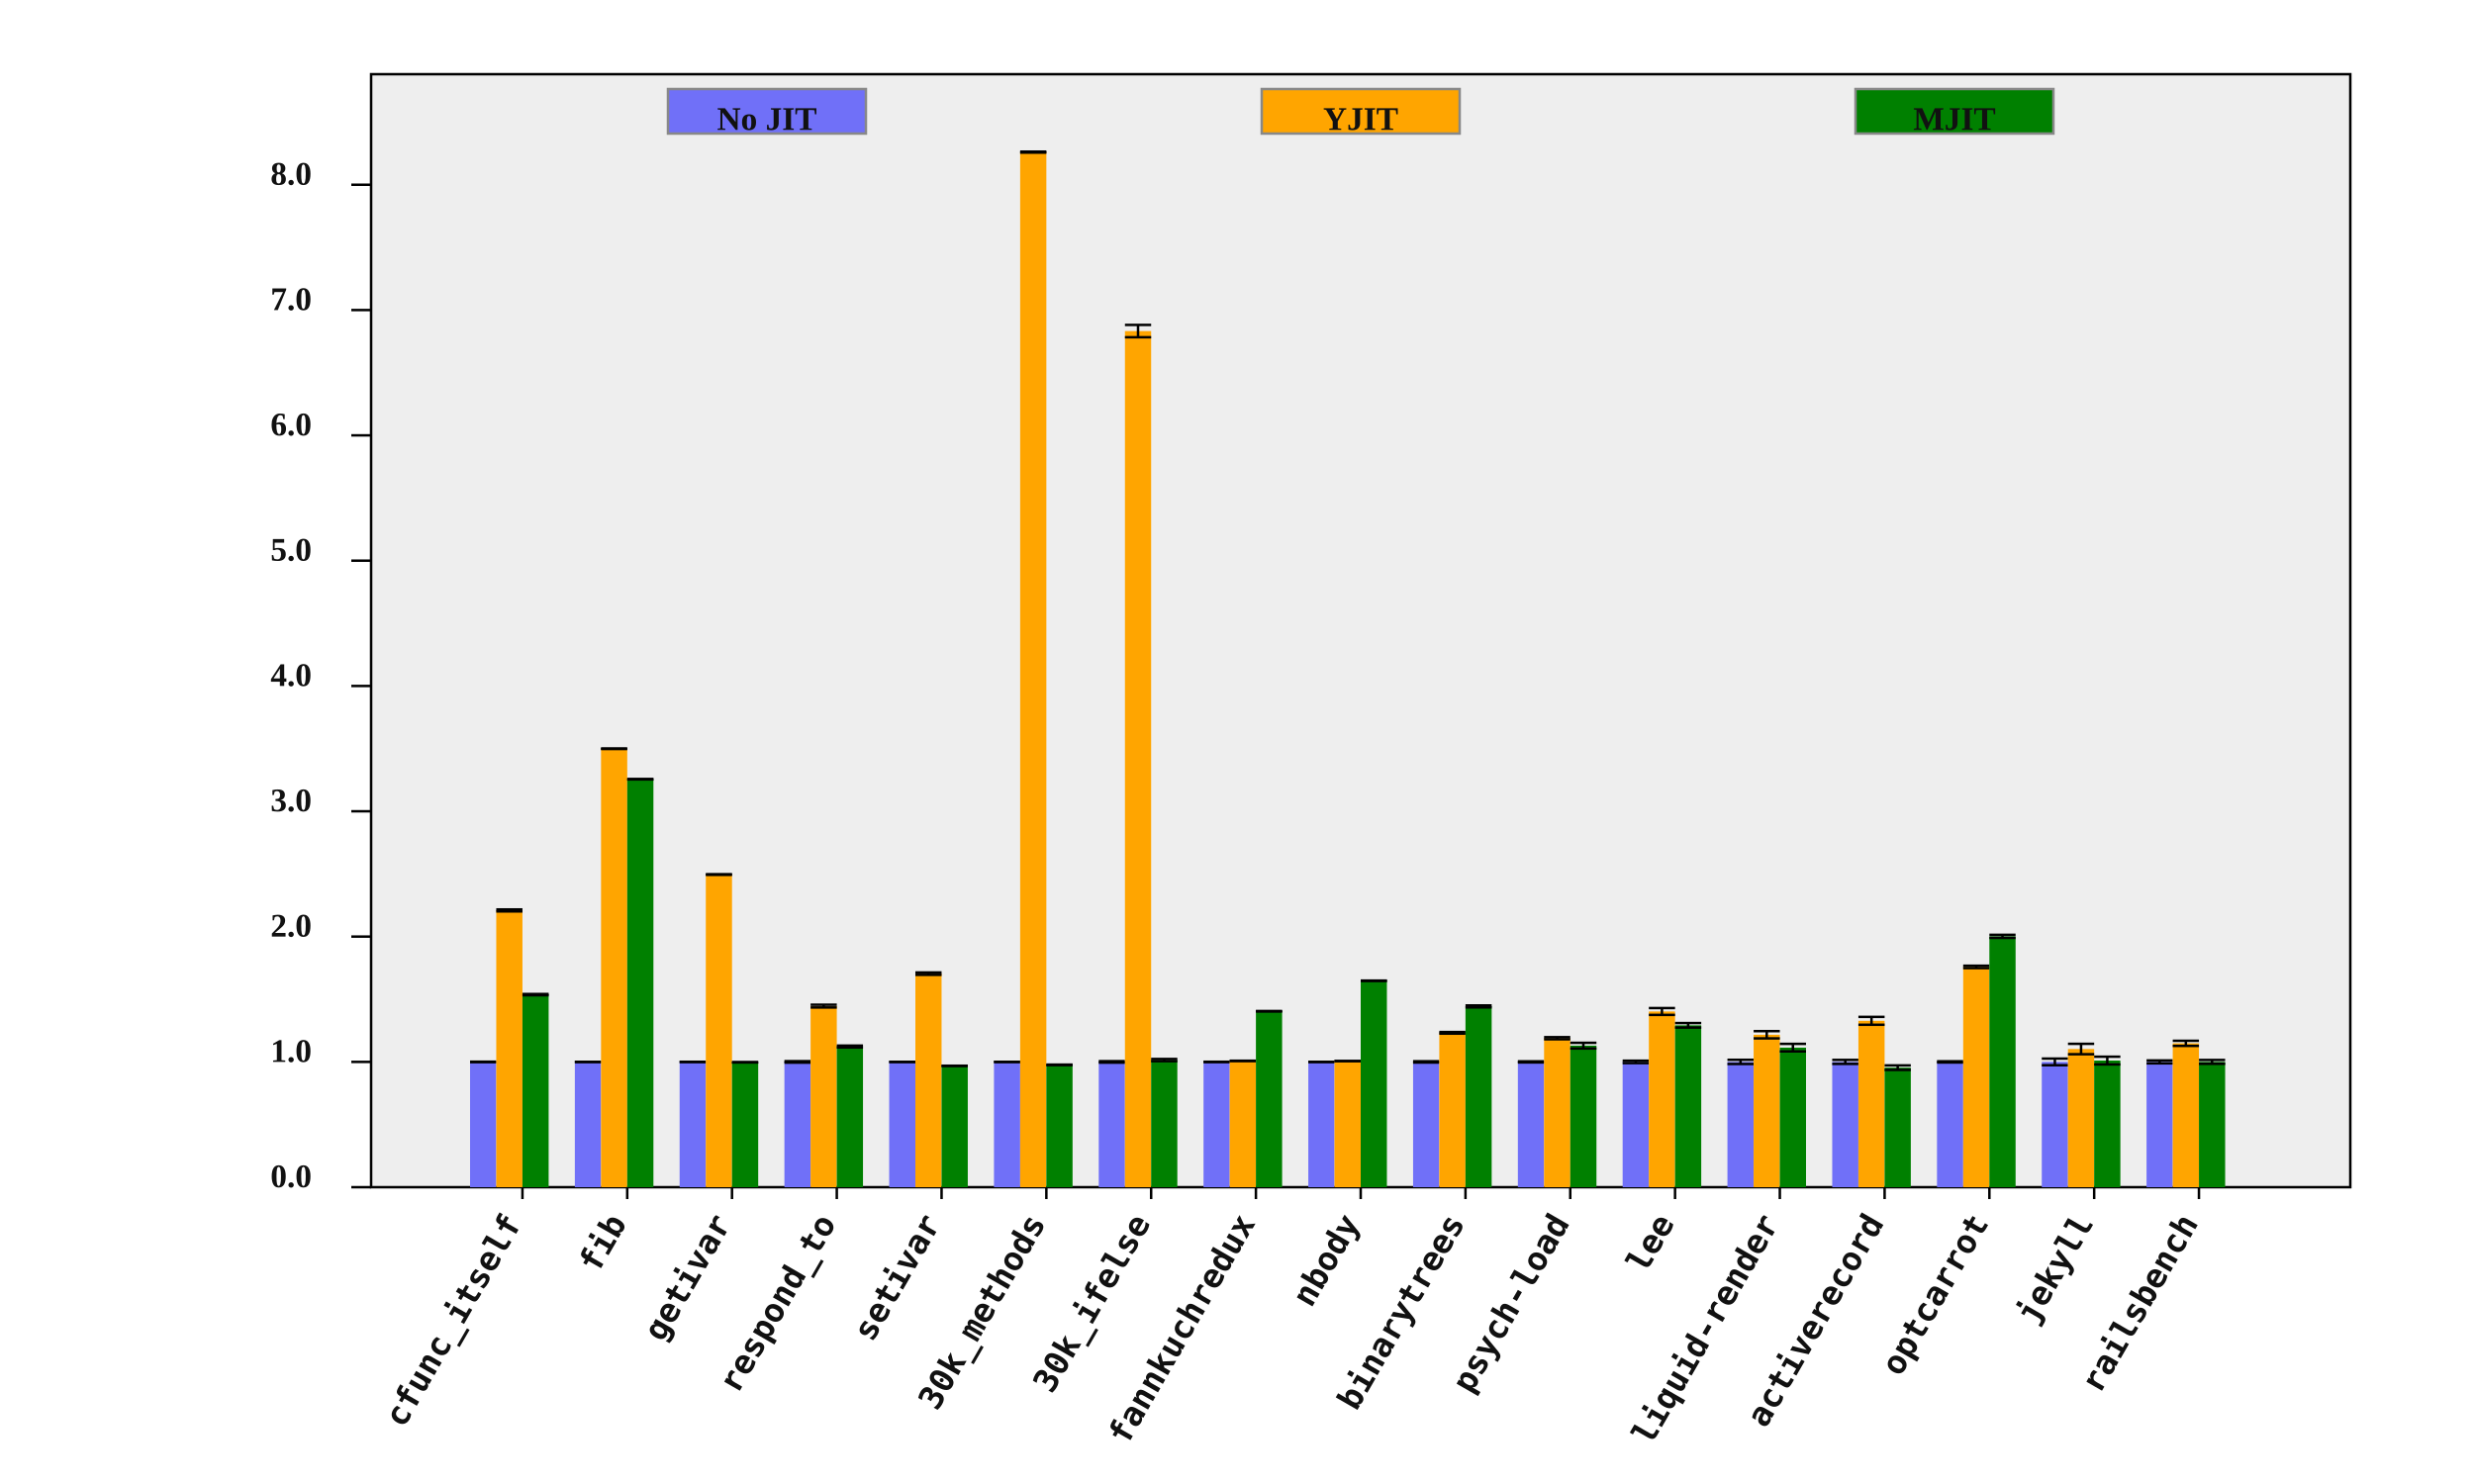
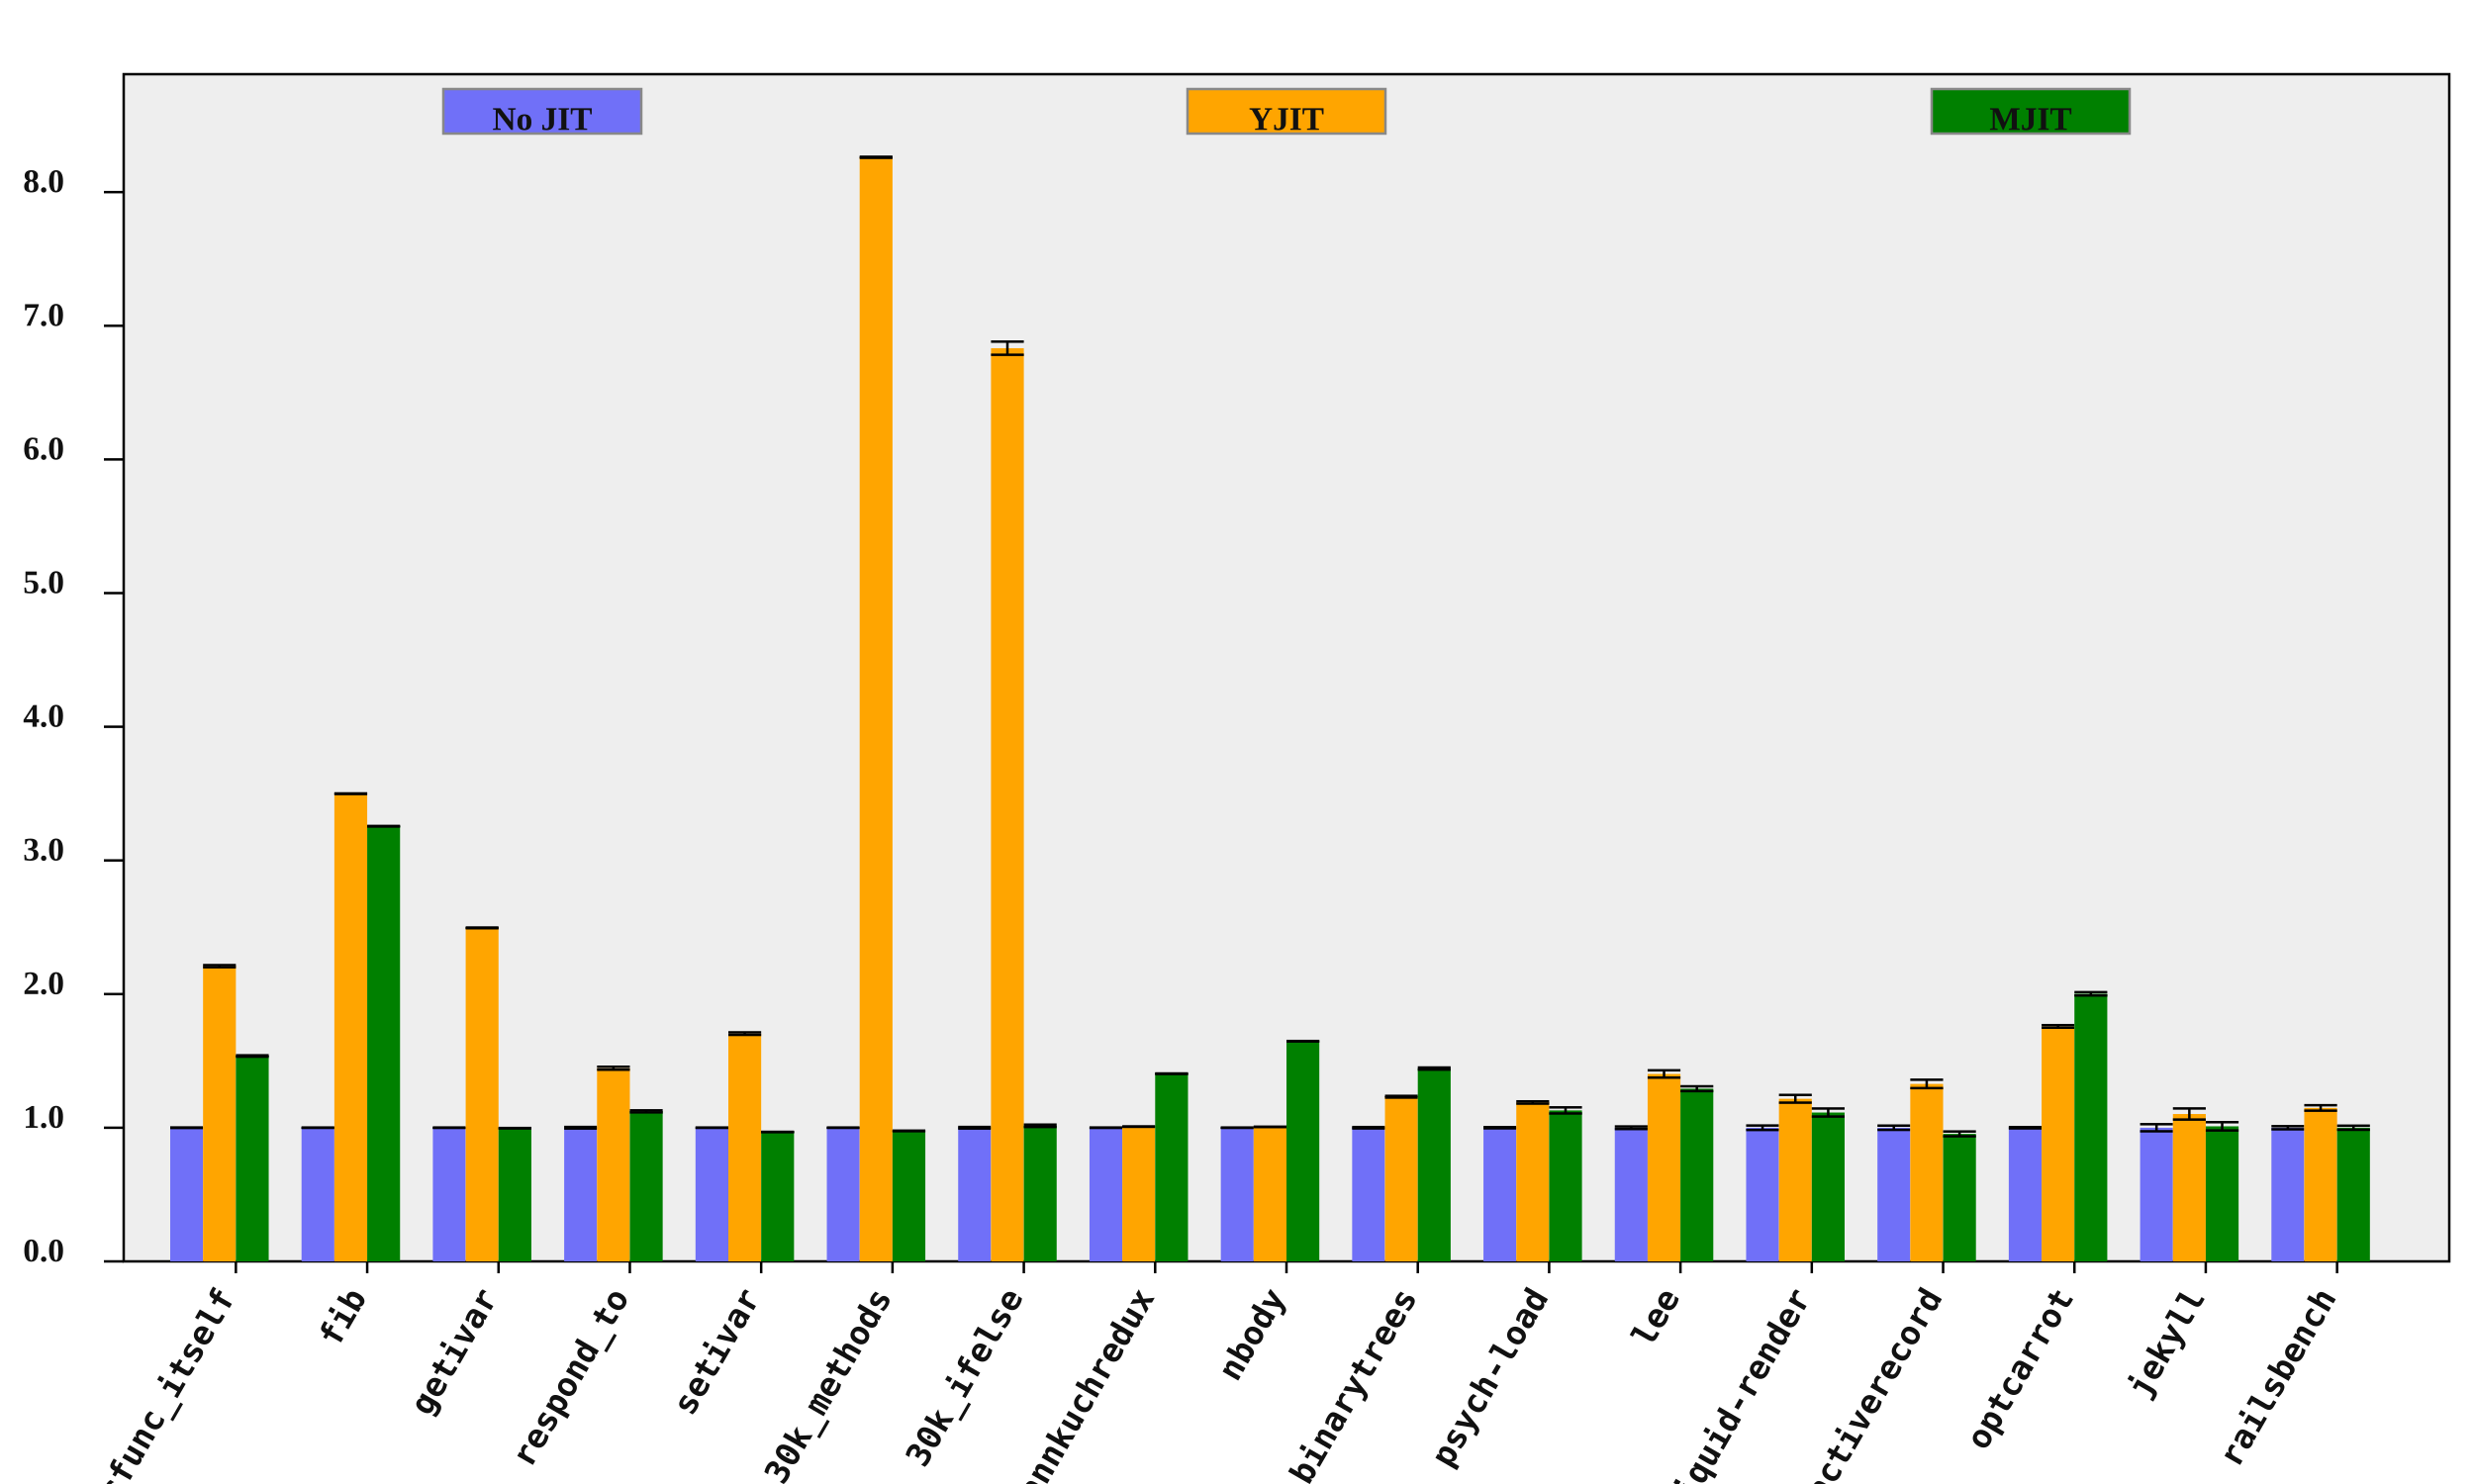
<svg xmlns="http://www.w3.org/2000/svg" viewBox="0 0 1000 600" width="100%" height="100%">
-   <rect x="150.0" y="30.0" width="800" height="450.0" stroke="#000" fill="#EEE" />
-   <line x1="142.0" y1="480.0" x2="150.0" y2="480.0" stroke="#000" />
-   <text x="126.0" y="480.0" text-anchor="end" font-weight="bold" font-size="small" fill="#111">
+   <rect x="50.0" y="30.0" width="940.0" height="480" stroke="#000" fill="#EEE" />
+   <line x1="42.0" y1="510" x2="50.0" y2="510" stroke="#000" />
+   <text x="26" y="510" text-anchor="end" font-weight="bold" font-size="small" fill="#111">
0.0
</text>
-   <line x1="142.0" y1="429.337" x2="150.0" y2="429.337" stroke="#000" />
-   <text x="126.0" y="429.337" text-anchor="end" font-weight="bold" font-size="small" fill="#111">
+   <line x1="42.0" y1="455.959" x2="50.0" y2="455.959" stroke="#000" />
+   <text x="26" y="455.959" text-anchor="end" font-weight="bold" font-size="small" fill="#111">
1.0
</text>
-   <line x1="142.0" y1="378.674" x2="150.0" y2="378.674" stroke="#000" />
-   <text x="126.0" y="378.674" text-anchor="end" font-weight="bold" font-size="small" fill="#111">
+   <line x1="42.0" y1="401.918" x2="50.0" y2="401.918" stroke="#000" />
+   <text x="26" y="401.918" text-anchor="end" font-weight="bold" font-size="small" fill="#111">
2.0
</text>
-   <line x1="142.0" y1="328.01" x2="150.0" y2="328.01" stroke="#000" />
-   <text x="126.0" y="328.01" text-anchor="end" font-weight="bold" font-size="small" fill="#111">
+   <line x1="42.0" y1="347.878" x2="50.0" y2="347.878" stroke="#000" />
+   <text x="26" y="347.878" text-anchor="end" font-weight="bold" font-size="small" fill="#111">
3.0
</text>
-   <line x1="142.0" y1="277.347" x2="150.0" y2="277.347" stroke="#000" />
-   <text x="126.0" y="277.347" text-anchor="end" font-weight="bold" font-size="small" fill="#111">
+   <line x1="42.0" y1="293.837" x2="50.0" y2="293.837" stroke="#000" />
+   <text x="26" y="293.837" text-anchor="end" font-weight="bold" font-size="small" fill="#111">
4.0
</text>
-   <line x1="142.0" y1="226.684" x2="150.0" y2="226.684" stroke="#000" />
-   <text x="126.0" y="226.684" text-anchor="end" font-weight="bold" font-size="small" fill="#111">
+   <line x1="42.0" y1="239.796" x2="50.0" y2="239.796" stroke="#000" />
+   <text x="26" y="239.796" text-anchor="end" font-weight="bold" font-size="small" fill="#111">
5.0
</text>
-   <line x1="142.0" y1="176.021" x2="150.0" y2="176.021" stroke="#000" />
-   <text x="126.0" y="176.021" text-anchor="end" font-weight="bold" font-size="small" fill="#111">
+   <line x1="42.0" y1="185.755" x2="50.0" y2="185.755" stroke="#000" />
+   <text x="26" y="185.755" text-anchor="end" font-weight="bold" font-size="small" fill="#111">
6.0
</text>
-   <line x1="142.0" y1="125.357" x2="150.0" y2="125.357" stroke="#000" />
-   <text x="126.0" y="125.357" text-anchor="end" font-weight="bold" font-size="small" fill="#111">
+   <line x1="42.0" y1="131.715" x2="50.0" y2="131.715" stroke="#000" />
+   <text x="26" y="131.715" text-anchor="end" font-weight="bold" font-size="small" fill="#111">
7.0
</text>
-   <line x1="142.0" y1="74.694" x2="150.0" y2="74.694" stroke="#000" />
-   <text x="126.0" y="74.694" text-anchor="end" font-weight="bold" font-size="small" fill="#111">
+   <line x1="42.0" y1="77.674" x2="50.0" y2="77.674" stroke="#000" />
+   <text x="26" y="77.674" text-anchor="end" font-weight="bold" font-size="small" fill="#111">
8.0
</text>
-   <rect x="270.0" y="36" width="80.0" height="18.0" fill="#7070f8" stroke="#888" />
-   <text x="310.0" y="52.5" font-size="small" text-anchor="middle" font-weight="bold" fill="#111">
+   <rect x="179.2" y="36" width="80.0" height="18.0" fill="#7070f8" stroke="#888" />
+   <text x="219.2" y="52.5" font-size="small" text-anchor="middle" font-weight="bold" fill="#111">
No JIT
</text>
-   <rect x="510.0" y="36" width="80.0" height="18.0" fill="orange" stroke="#888" />
-   <text x="550.0" y="52.5" font-size="small" text-anchor="middle" font-weight="bold" fill="#111">
+   <rect x="480" y="36" width="80.0" height="18.0" fill="orange" stroke="#888" />
+   <text x="520" y="52.5" font-size="small" text-anchor="middle" font-weight="bold" fill="#111">
YJIT
</text>
-   <rect x="750.0" y="36" width="80.0" height="18.0" fill="green" stroke="#888" />
-   <text x="790.0" y="52.5" font-size="small" text-anchor="middle" font-weight="bold" fill="#111">
+   <rect x="780.8" y="36" width="80.0" height="18.0" fill="green" stroke="#888" />
+   <text x="820.8" y="52.5" font-size="small" text-anchor="middle" font-weight="bold" fill="#111">
MJIT
</text>
-   <rect x="190.0" y="429.337" width="10.588" height="50.663" fill="#7070f8" />
-   <line x1="190.0" y1="429.252" x2="200.588" y2="429.252" stroke="#000" />
-   <line x1="190.0" y1="429.421" x2="200.588" y2="429.421" stroke="#000" />
-   <line x1="195.294" y1="429.252" x2="195.294" y2="429.421" stroke="#000" />
-   <rect x="200.588" y="368.097" width="10.588" height="111.903" fill="orange" />
-   <line x1="200.588" y1="367.692" x2="211.176" y2="367.692" stroke="#000" />
-   <line x1="200.588" y1="368.502" x2="211.176" y2="368.502" stroke="#000" />
-   <line x1="205.882" y1="367.692" x2="205.882" y2="368.502" stroke="#000" />
-   <rect x="211.176" y="402.142" width="10.588" height="77.858" fill="green" />
-   <line x1="211.176" y1="401.884" x2="221.765" y2="401.884" stroke="#000" />
-   <line x1="211.176" y1="402.4" x2="221.765" y2="402.4" stroke="#000" />
-   <line x1="216.471" y1="401.884" x2="216.471" y2="402.4" stroke="#000" />
-   <line x1="211.176" y1="480.0" x2="211.176" y2="484.8" stroke="#000" />
-   <text x="211.176" y="494.4" fill="#111" font-size="small" font-family="monospace" font-weight="bold" text-anchor="end" transform="rotate(-60, 211.1765, 494.4)">
+   <rect x="68.8" y="455.959" width="13.271" height="54.041" fill="#7070f8" />
+   <line x1="68.8" y1="455.869" x2="82.071" y2="455.869" stroke="#000" />
+   <line x1="68.8" y1="456.049" x2="82.071" y2="456.049" stroke="#000" />
+   <line x1="75.435" y1="455.869" x2="75.435" y2="456.049" stroke="#000" />
+   <rect x="82.071" y="390.637" width="13.271" height="119.363" fill="orange" />
+   <line x1="82.071" y1="390.204" x2="95.341" y2="390.204" stroke="#000" />
+   <line x1="82.071" y1="391.069" x2="95.341" y2="391.069" stroke="#000" />
+   <line x1="88.706" y1="390.204" x2="88.706" y2="391.069" stroke="#000" />
+   <rect x="95.341" y="426.951" width="13.271" height="83.049" fill="green" />
+   <line x1="95.341" y1="426.676" x2="108.612" y2="426.676" stroke="#000" />
+   <line x1="95.341" y1="427.226" x2="108.612" y2="427.226" stroke="#000" />
+   <line x1="101.976" y1="426.676" x2="101.976" y2="427.226" stroke="#000" />
+   <line x1="95.341" y1="510.0" x2="95.341" y2="514.8" stroke="#000" />
+   <text x="95.341" y="524.4" fill="#111" font-size="small" font-family="monospace" font-weight="bold" text-anchor="end" transform="rotate(-60, 95.34118, 524.4)">
cfunc_itself
</text>
-   <rect x="232.353" y="429.337" width="10.588" height="50.663" fill="#7070f8" />
-   <line x1="232.353" y1="429.311" x2="242.941" y2="429.311" stroke="#000" />
-   <line x1="232.353" y1="429.363" x2="242.941" y2="429.363" stroke="#000" />
-   <line x1="237.647" y1="429.311" x2="237.647" y2="429.363" stroke="#000" />
-   <rect x="242.941" y="302.723" width="10.588" height="177.277" fill="orange" />
-   <line x1="242.941" y1="302.617" x2="253.529" y2="302.617" stroke="#000" />
-   <line x1="242.941" y1="302.829" x2="253.529" y2="302.829" stroke="#000" />
-   <line x1="248.235" y1="302.617" x2="248.235" y2="302.829" stroke="#000" />
-   <rect x="253.529" y="315.045" width="10.588" height="164.955" fill="green" />
-   <line x1="253.529" y1="314.952" x2="264.118" y2="314.952" stroke="#000" />
-   <line x1="253.529" y1="315.138" x2="264.118" y2="315.138" stroke="#000" />
-   <line x1="258.824" y1="314.952" x2="258.824" y2="315.138" stroke="#000" />
-   <line x1="253.529" y1="480.0" x2="253.529" y2="484.8" stroke="#000" />
-   <text x="253.529" y="494.4" fill="#111" font-size="small" font-family="monospace" font-weight="bold" text-anchor="end" transform="rotate(-60, 253.5294, 494.4)">
+   <rect x="121.882" y="455.959" width="13.271" height="54.041" fill="#7070f8" />
+   <line x1="121.882" y1="455.931" x2="135.153" y2="455.931" stroke="#000" />
+   <line x1="121.882" y1="455.987" x2="135.153" y2="455.987" stroke="#000" />
+   <line x1="128.518" y1="455.931" x2="128.518" y2="455.987" stroke="#000" />
+   <rect x="135.153" y="320.904" width="13.271" height="189.096" fill="orange" />
+   <line x1="135.153" y1="320.791" x2="148.424" y2="320.791" stroke="#000" />
+   <line x1="135.153" y1="321.017" x2="148.424" y2="321.017" stroke="#000" />
+   <line x1="141.788" y1="320.791" x2="141.788" y2="321.017" stroke="#000" />
+   <rect x="148.424" y="334.048" width="13.271" height="175.952" fill="green" />
+   <line x1="148.424" y1="333.949" x2="161.694" y2="333.949" stroke="#000" />
+   <line x1="148.424" y1="334.148" x2="161.694" y2="334.148" stroke="#000" />
+   <line x1="155.059" y1="333.949" x2="155.059" y2="334.148" stroke="#000" />
+   <line x1="148.424" y1="510.0" x2="148.424" y2="514.8" stroke="#000" />
+   <text x="148.424" y="524.4" fill="#111" font-size="small" font-family="monospace" font-weight="bold" text-anchor="end" transform="rotate(-60, 148.4235, 524.4)">
fib
</text>
-   <rect x="274.706" y="429.337" width="10.588" height="50.663" fill="#7070f8" />
-   <line x1="274.706" y1="429.293" x2="285.294" y2="429.293" stroke="#000" />
-   <line x1="274.706" y1="429.38" x2="285.294" y2="429.38" stroke="#000" />
-   <line x1="280.0" y1="429.293" x2="280.0" y2="429.38" stroke="#000" />
-   <rect x="285.294" y="353.582" width="10.588" height="126.418" fill="orange" />
-   <line x1="285.294" y1="353.449" x2="295.882" y2="353.449" stroke="#000" />
-   <line x1="285.294" y1="353.716" x2="295.882" y2="353.716" stroke="#000" />
-   <line x1="290.588" y1="353.449" x2="290.588" y2="353.716" stroke="#000" />
-   <rect x="295.882" y="429.502" width="10.588" height="50.498" fill="green" />
-   <line x1="295.882" y1="429.434" x2="306.471" y2="429.434" stroke="#000" />
-   <line x1="295.882" y1="429.571" x2="306.471" y2="429.571" stroke="#000" />
-   <line x1="301.176" y1="429.434" x2="301.176" y2="429.571" stroke="#000" />
-   <line x1="295.882" y1="480.0" x2="295.882" y2="484.8" stroke="#000" />
-   <text x="295.882" y="494.4" fill="#111" font-size="small" font-family="monospace" font-weight="bold" text-anchor="end" transform="rotate(-60, 295.8824, 494.4)">
+   <rect x="174.965" y="455.959" width="13.271" height="54.041" fill="#7070f8" />
+   <line x1="174.965" y1="455.913" x2="188.235" y2="455.913" stroke="#000" />
+   <line x1="174.965" y1="456.006" x2="188.235" y2="456.006" stroke="#000" />
+   <line x1="181.6" y1="455.913" x2="181.6" y2="456.006" stroke="#000" />
+   <rect x="188.235" y="375.155" width="13.271" height="134.845" fill="orange" />
+   <line x1="188.235" y1="375.012" x2="201.506" y2="375.012" stroke="#000" />
+   <line x1="188.235" y1="375.297" x2="201.506" y2="375.297" stroke="#000" />
+   <line x1="194.871" y1="375.012" x2="194.871" y2="375.297" stroke="#000" />
+   <rect x="201.506" y="456.136" width="13.271" height="53.864" fill="green" />
+   <line x1="201.506" y1="456.062" x2="214.776" y2="456.062" stroke="#000" />
+   <line x1="201.506" y1="456.209" x2="214.776" y2="456.209" stroke="#000" />
+   <line x1="208.141" y1="456.062" x2="208.141" y2="456.209" stroke="#000" />
+   <line x1="201.506" y1="510.0" x2="201.506" y2="514.8" stroke="#000" />
+   <text x="201.506" y="524.4" fill="#111" font-size="small" font-family="monospace" font-weight="bold" text-anchor="end" transform="rotate(-60, 201.5059, 524.4)">
getivar
</text>
-   <rect x="317.059" y="429.337" width="10.588" height="50.663" fill="#7070f8" />
-   <line x1="317.059" y1="429.038" x2="327.647" y2="429.038" stroke="#000" />
-   <line x1="317.059" y1="429.635" x2="327.647" y2="429.635" stroke="#000" />
-   <line x1="322.353" y1="429.038" x2="322.353" y2="429.635" stroke="#000" />
-   <rect x="327.647" y="406.781" width="10.588" height="73.219" fill="orange" />
-   <line x1="327.647" y1="406.22" x2="338.235" y2="406.22" stroke="#000" />
-   <line x1="327.647" y1="407.341" x2="338.235" y2="407.341" stroke="#000" />
-   <line x1="332.941" y1="406.22" x2="332.941" y2="407.341" stroke="#000" />
-   <rect x="338.235" y="423.127" width="10.588" height="56.873" fill="green" />
-   <line x1="338.235" y1="422.743" x2="348.824" y2="422.743" stroke="#000" />
-   <line x1="338.235" y1="423.511" x2="348.824" y2="423.511" stroke="#000" />
-   <line x1="343.529" y1="422.743" x2="343.529" y2="423.511" stroke="#000" />
-   <line x1="338.235" y1="480.0" x2="338.235" y2="484.8" stroke="#000" />
-   <text x="338.235" y="494.4" fill="#111" font-size="small" font-family="monospace" font-weight="bold" text-anchor="end" transform="rotate(-60, 338.2353, 494.4)">
+   <rect x="228.047" y="455.959" width="13.271" height="54.041" fill="#7070f8" />
+   <line x1="228.047" y1="455.641" x2="241.318" y2="455.641" stroke="#000" />
+   <line x1="228.047" y1="456.277" x2="241.318" y2="456.277" stroke="#000" />
+   <line x1="234.682" y1="455.641" x2="234.682" y2="456.277" stroke="#000" />
+   <rect x="241.318" y="431.899" width="13.271" height="78.101" fill="orange" />
+   <line x1="241.318" y1="431.302" x2="254.588" y2="431.302" stroke="#000" />
+   <line x1="241.318" y1="432.497" x2="254.588" y2="432.497" stroke="#000" />
+   <line x1="247.953" y1="431.302" x2="247.953" y2="432.497" stroke="#000" />
+   <rect x="254.588" y="449.335" width="13.271" height="60.665" fill="green" />
+   <line x1="254.588" y1="448.926" x2="267.859" y2="448.926" stroke="#000" />
+   <line x1="254.588" y1="449.745" x2="267.859" y2="449.745" stroke="#000" />
+   <line x1="261.224" y1="448.926" x2="261.224" y2="449.745" stroke="#000" />
+   <line x1="254.588" y1="510.0" x2="254.588" y2="514.8" stroke="#000" />
+   <text x="254.588" y="524.4" fill="#111" font-size="small" font-family="monospace" font-weight="bold" text-anchor="end" transform="rotate(-60, 254.5882, 524.4)">
respond_to
</text>
-   <rect x="359.412" y="429.337" width="10.588" height="50.663" fill="#7070f8" />
-   <line x1="359.412" y1="429.316" x2="370" y2="429.316" stroke="#000" />
-   <line x1="359.412" y1="429.358" x2="370" y2="429.358" stroke="#000" />
-   <line x1="364.706" y1="429.316" x2="364.706" y2="429.358" stroke="#000" />
-   <rect x="370" y="393.661" width="10.588" height="86.339" fill="orange" />
-   <line x1="370" y1="393.185" x2="380.588" y2="393.185" stroke="#000" />
-   <line x1="370" y1="394.138" x2="380.588" y2="394.138" stroke="#000" />
-   <line x1="375.294" y1="393.185" x2="375.294" y2="394.138" stroke="#000" />
-   <rect x="380.588" y="430.926" width="10.588" height="49.074" fill="green" />
-   <line x1="380.588" y1="430.884" x2="391.176" y2="430.884" stroke="#000" />
-   <line x1="380.588" y1="430.969" x2="391.176" y2="430.969" stroke="#000" />
-   <line x1="385.882" y1="430.884" x2="385.882" y2="430.969" stroke="#000" />
-   <line x1="380.588" y1="480.0" x2="380.588" y2="484.8" stroke="#000" />
-   <text x="380.588" y="494.4" fill="#111" font-size="small" font-family="monospace" font-weight="bold" text-anchor="end" transform="rotate(-60, 380.5882, 494.4)">
+   <rect x="281.129" y="455.959" width="13.271" height="54.041" fill="#7070f8" />
+   <line x1="281.129" y1="455.937" x2="294.4" y2="455.937" stroke="#000" />
+   <line x1="281.129" y1="455.982" x2="294.4" y2="455.982" stroke="#000" />
+   <line x1="287.765" y1="455.937" x2="287.765" y2="455.982" stroke="#000" />
+   <rect x="294.4" y="417.905" width="13.271" height="92.095" fill="orange" />
+   <line x1="294.4" y1="417.397" x2="307.671" y2="417.397" stroke="#000" />
+   <line x1="294.4" y1="418.414" x2="307.671" y2="418.414" stroke="#000" />
+   <line x1="301.035" y1="417.397" x2="301.035" y2="418.414" stroke="#000" />
+   <rect x="307.671" y="457.655" width="13.271" height="52.345" fill="green" />
+   <line x1="307.671" y1="457.609" x2="320.941" y2="457.609" stroke="#000" />
+   <line x1="307.671" y1="457.7" x2="320.941" y2="457.7" stroke="#000" />
+   <line x1="314.306" y1="457.609" x2="314.306" y2="457.7" stroke="#000" />
+   <line x1="307.671" y1="510.0" x2="307.671" y2="514.8" stroke="#000" />
+   <text x="307.671" y="524.4" fill="#111" font-size="small" font-family="monospace" font-weight="bold" text-anchor="end" transform="rotate(-60, 307.6706, 524.4)">
setivar
</text>
-   <rect x="401.765" y="429.337" width="10.588" height="50.663" fill="#7070f8" />
-   <line x1="401.765" y1="429.315" x2="412.353" y2="429.315" stroke="#000" />
-   <line x1="401.765" y1="429.359" x2="412.353" y2="429.359" stroke="#000" />
-   <line x1="407.059" y1="429.315" x2="407.059" y2="429.359" stroke="#000" />
-   <rect x="412.353" y="61.5" width="10.588" height="418.5" fill="orange" />
-   <line x1="412.353" y1="61.298" x2="422.941" y2="61.298" stroke="#000" />
-   <line x1="412.353" y1="61.702" x2="422.941" y2="61.702" stroke="#000" />
-   <line x1="417.647" y1="61.298" x2="417.647" y2="61.702" stroke="#000" />
-   <rect x="422.941" y="430.534" width="10.588" height="49.466" fill="green" />
-   <line x1="422.941" y1="430.432" x2="433.529" y2="430.432" stroke="#000" />
-   <line x1="422.941" y1="430.636" x2="433.529" y2="430.636" stroke="#000" />
-   <line x1="428.235" y1="430.432" x2="428.235" y2="430.636" stroke="#000" />
-   <line x1="422.941" y1="480.0" x2="422.941" y2="484.8" stroke="#000" />
-   <text x="422.941" y="494.4" fill="#111" font-size="small" font-family="monospace" font-weight="bold" text-anchor="end" transform="rotate(-60, 422.9412, 494.4)">
+   <rect x="334.212" y="455.959" width="13.271" height="54.041" fill="#7070f8" />
+   <line x1="334.212" y1="455.936" x2="347.482" y2="455.936" stroke="#000" />
+   <line x1="334.212" y1="455.982" x2="347.482" y2="455.982" stroke="#000" />
+   <line x1="340.847" y1="455.936" x2="340.847" y2="455.982" stroke="#000" />
+   <rect x="347.482" y="63.6" width="13.271" height="446.4" fill="orange" />
+   <line x1="347.482" y1="63.384" x2="360.753" y2="63.384" stroke="#000" />
+   <line x1="347.482" y1="63.816" x2="360.753" y2="63.816" stroke="#000" />
+   <line x1="354.118" y1="63.384" x2="354.118" y2="63.816" stroke="#000" />
+   <rect x="360.753" y="457.236" width="13.271" height="52.764" fill="green" />
+   <line x1="360.753" y1="457.127" x2="374.024" y2="457.127" stroke="#000" />
+   <line x1="360.753" y1="457.345" x2="374.024" y2="457.345" stroke="#000" />
+   <line x1="367.388" y1="457.127" x2="367.388" y2="457.345" stroke="#000" />
+   <line x1="360.753" y1="510.0" x2="360.753" y2="514.8" stroke="#000" />
+   <text x="360.753" y="524.4" fill="#111" font-size="small" font-family="monospace" font-weight="bold" text-anchor="end" transform="rotate(-60, 360.7529, 524.4)">
30k_methods
</text>
-   <rect x="444.118" y="429.337" width="10.588" height="50.663" fill="#7070f8" />
-   <line x1="444.118" y1="429.039" x2="454.706" y2="429.039" stroke="#000" />
-   <line x1="444.118" y1="429.635" x2="454.706" y2="429.635" stroke="#000" />
-   <line x1="449.412" y1="429.039" x2="449.412" y2="429.635" stroke="#000" />
-   <rect x="454.706" y="133.862" width="10.588" height="346.138" fill="orange" />
-   <line x1="454.706" y1="131.367" x2="465.294" y2="131.367" stroke="#000" />
-   <line x1="454.706" y1="136.357" x2="465.294" y2="136.357" stroke="#000" />
-   <line x1="460" y1="131.367" x2="460" y2="136.357" stroke="#000" />
-   <rect x="465.294" y="428.599" width="10.588" height="51.401" fill="green" />
-   <line x1="465.294" y1="428.152" x2="475.882" y2="428.152" stroke="#000" />
-   <line x1="465.294" y1="429.046" x2="475.882" y2="429.046" stroke="#000" />
-   <line x1="470.588" y1="428.152" x2="470.588" y2="429.046" stroke="#000" />
-   <line x1="465.294" y1="480.0" x2="465.294" y2="484.8" stroke="#000" />
-   <text x="465.294" y="494.4" fill="#111" font-size="small" font-family="monospace" font-weight="bold" text-anchor="end" transform="rotate(-60, 465.2941, 494.4)">
+   <rect x="387.294" y="455.959" width="13.271" height="54.041" fill="#7070f8" />
+   <line x1="387.294" y1="455.641" x2="400.565" y2="455.641" stroke="#000" />
+   <line x1="387.294" y1="456.277" x2="400.565" y2="456.277" stroke="#000" />
+   <line x1="393.929" y1="455.641" x2="393.929" y2="456.277" stroke="#000" />
+   <rect x="400.565" y="140.786" width="13.271" height="369.214" fill="orange" />
+   <line x1="400.565" y1="138.124" x2="413.835" y2="138.124" stroke="#000" />
+   <line x1="400.565" y1="143.447" x2="413.835" y2="143.447" stroke="#000" />
+   <line x1="407.2" y1="138.124" x2="407.2" y2="143.447" stroke="#000" />
+   <rect x="413.835" y="455.172" width="13.271" height="54.828" fill="green" />
+   <line x1="413.835" y1="454.695" x2="427.106" y2="454.695" stroke="#000" />
+   <line x1="413.835" y1="455.649" x2="427.106" y2="455.649" stroke="#000" />
+   <line x1="420.471" y1="454.695" x2="420.471" y2="455.649" stroke="#000" />
+   <line x1="413.835" y1="510.0" x2="413.835" y2="514.8" stroke="#000" />
+   <text x="413.835" y="524.4" fill="#111" font-size="small" font-family="monospace" font-weight="bold" text-anchor="end" transform="rotate(-60, 413.8353, 524.4)">
30k_ifelse
</text>
-   <rect x="486.471" y="429.337" width="10.588" height="50.663" fill="#7070f8" />
-   <line x1="486.471" y1="429.28" x2="497.059" y2="429.28" stroke="#000" />
-   <line x1="486.471" y1="429.394" x2="497.059" y2="429.394" stroke="#000" />
-   <line x1="491.765" y1="429.28" x2="491.765" y2="429.394" stroke="#000" />
-   <rect x="497.059" y="428.924" width="10.588" height="51.076" fill="orange" />
-   <line x1="497.059" y1="428.861" x2="507.647" y2="428.861" stroke="#000" />
-   <line x1="497.059" y1="428.986" x2="507.647" y2="428.986" stroke="#000" />
-   <line x1="502.353" y1="428.861" x2="502.353" y2="428.986" stroke="#000" />
-   <rect x="507.647" y="408.852" width="10.588" height="71.148" fill="green" />
-   <line x1="507.647" y1="408.762" x2="518.235" y2="408.762" stroke="#000" />
-   <line x1="507.647" y1="408.942" x2="518.235" y2="408.942" stroke="#000" />
-   <line x1="512.941" y1="408.762" x2="512.941" y2="408.942" stroke="#000" />
-   <line x1="507.647" y1="480.0" x2="507.647" y2="484.8" stroke="#000" />
-   <text x="507.647" y="494.4" fill="#111" font-size="small" font-family="monospace" font-weight="bold" text-anchor="end" transform="rotate(-60, 507.6471, 494.4)">
+   <rect x="440.376" y="455.959" width="13.271" height="54.041" fill="#7070f8" />
+   <line x1="440.376" y1="455.898" x2="453.647" y2="455.898" stroke="#000" />
+   <line x1="440.376" y1="456.02" x2="453.647" y2="456.02" stroke="#000" />
+   <line x1="447.012" y1="455.898" x2="447.012" y2="456.02" stroke="#000" />
+   <rect x="453.647" y="455.519" width="13.271" height="54.481" fill="orange" />
+   <line x1="453.647" y1="455.452" x2="466.918" y2="455.452" stroke="#000" />
+   <line x1="453.647" y1="455.585" x2="466.918" y2="455.585" stroke="#000" />
+   <line x1="460.282" y1="455.452" x2="460.282" y2="455.585" stroke="#000" />
+   <rect x="466.918" y="434.109" width="13.271" height="75.891" fill="green" />
+   <line x1="466.918" y1="434.013" x2="480.188" y2="434.013" stroke="#000" />
+   <line x1="466.918" y1="434.205" x2="480.188" y2="434.205" stroke="#000" />
+   <line x1="473.553" y1="434.013" x2="473.553" y2="434.205" stroke="#000" />
+   <line x1="466.918" y1="510.0" x2="466.918" y2="514.8" stroke="#000" />
+   <text x="466.918" y="524.4" fill="#111" font-size="small" font-family="monospace" font-weight="bold" text-anchor="end" transform="rotate(-60, 466.9176, 524.4)">
fannkuchredux
</text>
-   <rect x="528.824" y="429.337" width="10.588" height="50.663" fill="#7070f8" />
-   <line x1="528.824" y1="429.318" x2="539.412" y2="429.318" stroke="#000" />
-   <line x1="528.824" y1="429.355" x2="539.412" y2="429.355" stroke="#000" />
-   <line x1="534.118" y1="429.318" x2="534.118" y2="429.355" stroke="#000" />
-   <rect x="539.412" y="429.007" width="10.588" height="50.993" fill="orange" />
-   <line x1="539.412" y1="428.973" x2="550.0" y2="428.973" stroke="#000" />
-   <line x1="539.412" y1="429.04" x2="550.0" y2="429.04" stroke="#000" />
-   <line x1="544.706" y1="428.973" x2="544.706" y2="429.04" stroke="#000" />
-   <rect x="550" y="396.53" width="10.588" height="83.47" fill="green" />
-   <line x1="550" y1="396.455" x2="560.588" y2="396.455" stroke="#000" />
-   <line x1="550" y1="396.606" x2="560.588" y2="396.606" stroke="#000" />
-   <line x1="555.294" y1="396.455" x2="555.294" y2="396.606" stroke="#000" />
-   <line x1="550" y1="480.0" x2="550" y2="484.8" stroke="#000" />
-   <text x="550" y="494.4" fill="#111" font-size="small" font-family="monospace" font-weight="bold" text-anchor="end" transform="rotate(-60, 550, 494.4)">
+   <rect x="493.459" y="455.959" width="13.271" height="54.041" fill="#7070f8" />
+   <line x1="493.459" y1="455.939" x2="506.729" y2="455.939" stroke="#000" />
+   <line x1="493.459" y1="455.979" x2="506.729" y2="455.979" stroke="#000" />
+   <line x1="500.094" y1="455.939" x2="500.094" y2="455.979" stroke="#000" />
+   <rect x="506.729" y="455.607" width="13.271" height="54.393" fill="orange" />
+   <line x1="506.729" y1="455.571" x2="520.0" y2="455.571" stroke="#000" />
+   <line x1="506.729" y1="455.643" x2="520.0" y2="455.643" stroke="#000" />
+   <line x1="513.365" y1="455.571" x2="513.365" y2="455.643" stroke="#000" />
+   <rect x="520" y="420.966" width="13.271" height="89.034" fill="green" />
+   <line x1="520" y1="420.885" x2="533.271" y2="420.885" stroke="#000" />
+   <line x1="520" y1="421.046" x2="533.271" y2="421.046" stroke="#000" />
+   <line x1="526.635" y1="420.885" x2="526.635" y2="421.046" stroke="#000" />
+   <line x1="520" y1="510.0" x2="520" y2="514.8" stroke="#000" />
+   <text x="520" y="524.4" fill="#111" font-size="small" font-family="monospace" font-weight="bold" text-anchor="end" transform="rotate(-60, 520, 524.4)">
nbody
</text>
-   <rect x="571.176" y="429.337" width="10.588" height="50.663" fill="#7070f8" />
-   <line x1="571.176" y1="429.076" x2="581.765" y2="429.076" stroke="#000" />
-   <line x1="571.176" y1="429.598" x2="581.765" y2="429.598" stroke="#000" />
-   <line x1="576.471" y1="429.076" x2="576.471" y2="429.598" stroke="#000" />
-   <rect x="581.765" y="417.582" width="10.588" height="62.418" fill="orange" />
-   <line x1="581.765" y1="417.256" x2="592.353" y2="417.256" stroke="#000" />
-   <line x1="581.765" y1="417.908" x2="592.353" y2="417.908" stroke="#000" />
-   <line x1="587.059" y1="417.256" x2="587.059" y2="417.908" stroke="#000" />
-   <rect x="592.353" y="406.908" width="10.588" height="73.092" fill="green" />
-   <line x1="592.353" y1="406.504" x2="602.941" y2="406.504" stroke="#000" />
-   <line x1="592.353" y1="407.312" x2="602.941" y2="407.312" stroke="#000" />
-   <line x1="597.647" y1="406.504" x2="597.647" y2="407.312" stroke="#000" />
-   <line x1="592.353" y1="480.0" x2="592.353" y2="484.8" stroke="#000" />
-   <text x="592.353" y="494.4" fill="#111" font-size="small" font-family="monospace" font-weight="bold" text-anchor="end" transform="rotate(-60, 592.3529, 494.4)">
+   <rect x="546.541" y="455.959" width="13.271" height="54.041" fill="#7070f8" />
+   <line x1="546.541" y1="455.681" x2="559.812" y2="455.681" stroke="#000" />
+   <line x1="546.541" y1="456.238" x2="559.812" y2="456.238" stroke="#000" />
+   <line x1="553.176" y1="455.681" x2="553.176" y2="456.238" stroke="#000" />
+   <rect x="559.812" y="443.421" width="13.271" height="66.579" fill="orange" />
+   <line x1="559.812" y1="443.073" x2="573.082" y2="443.073" stroke="#000" />
+   <line x1="559.812" y1="443.769" x2="573.082" y2="443.769" stroke="#000" />
+   <line x1="566.447" y1="443.073" x2="566.447" y2="443.769" stroke="#000" />
+   <rect x="573.082" y="432.035" width="13.271" height="77.965" fill="green" />
+   <line x1="573.082" y1="431.604" x2="586.353" y2="431.604" stroke="#000" />
+   <line x1="573.082" y1="432.466" x2="586.353" y2="432.466" stroke="#000" />
+   <line x1="579.718" y1="431.604" x2="579.718" y2="432.466" stroke="#000" />
+   <line x1="573.082" y1="510.0" x2="573.082" y2="514.8" stroke="#000" />
+   <text x="573.082" y="524.4" fill="#111" font-size="small" font-family="monospace" font-weight="bold" text-anchor="end" transform="rotate(-60, 573.0824, 524.4)">
binarytrees
</text>
-   <rect x="613.529" y="429.337" width="10.588" height="50.663" fill="#7070f8" />
-   <line x1="613.529" y1="429.111" x2="624.118" y2="429.111" stroke="#000" />
-   <line x1="613.529" y1="429.562" x2="624.118" y2="429.562" stroke="#000" />
-   <line x1="618.824" y1="429.111" x2="618.824" y2="429.562" stroke="#000" />
-   <rect x="624.118" y="419.767" width="10.588" height="60.233" fill="orange" />
-   <line x1="624.118" y1="419.337" x2="634.706" y2="419.337" stroke="#000" />
-   <line x1="624.118" y1="420.197" x2="634.706" y2="420.197" stroke="#000" />
-   <line x1="629.412" y1="419.337" x2="629.412" y2="420.197" stroke="#000" />
-   <rect x="634.706" y="422.771" width="10.588" height="57.229" fill="green" />
-   <line x1="634.706" y1="421.616" x2="645.294" y2="421.616" stroke="#000" />
-   <line x1="634.706" y1="423.927" x2="645.294" y2="423.927" stroke="#000" />
-   <line x1="640" y1="421.616" x2="640" y2="423.927" stroke="#000" />
-   <line x1="634.706" y1="480.0" x2="634.706" y2="484.8" stroke="#000" />
-   <text x="634.706" y="494.4" fill="#111" font-size="small" font-family="monospace" font-weight="bold" text-anchor="end" transform="rotate(-60, 634.7059, 494.4)">
+   <rect x="599.624" y="455.959" width="13.271" height="54.041" fill="#7070f8" />
+   <line x1="599.624" y1="455.719" x2="612.894" y2="455.719" stroke="#000" />
+   <line x1="599.624" y1="456.2" x2="612.894" y2="456.2" stroke="#000" />
+   <line x1="606.259" y1="455.719" x2="606.259" y2="456.2" stroke="#000" />
+   <rect x="612.894" y="445.752" width="13.271" height="64.248" fill="orange" />
+   <line x1="612.894" y1="445.293" x2="626.165" y2="445.293" stroke="#000" />
+   <line x1="612.894" y1="446.21" x2="626.165" y2="446.21" stroke="#000" />
+   <line x1="619.529" y1="445.293" x2="619.529" y2="446.21" stroke="#000" />
+   <rect x="626.165" y="448.956" width="13.271" height="61.044" fill="green" />
+   <line x1="626.165" y1="447.723" x2="639.435" y2="447.723" stroke="#000" />
+   <line x1="626.165" y1="450.188" x2="639.435" y2="450.188" stroke="#000" />
+   <line x1="632.8" y1="447.723" x2="632.8" y2="450.188" stroke="#000" />
+   <line x1="626.165" y1="510.0" x2="626.165" y2="514.8" stroke="#000" />
+   <text x="626.165" y="524.4" fill="#111" font-size="small" font-family="monospace" font-weight="bold" text-anchor="end" transform="rotate(-60, 626.1647, 524.4)">
psych-load
</text>
-   <rect x="655.882" y="429.337" width="10.588" height="50.663" fill="#7070f8" />
-   <line x1="655.882" y1="428.85" x2="666.471" y2="428.85" stroke="#000" />
-   <line x1="655.882" y1="429.824" x2="666.471" y2="429.824" stroke="#000" />
-   <line x1="661.176" y1="428.85" x2="661.176" y2="429.824" stroke="#000" />
-   <rect x="666.471" y="408.954" width="10.588" height="71.046" fill="orange" />
-   <line x1="666.471" y1="407.568" x2="677.059" y2="407.568" stroke="#000" />
-   <line x1="666.471" y1="410.339" x2="677.059" y2="410.339" stroke="#000" />
-   <line x1="671.765" y1="407.568" x2="671.765" y2="410.339" stroke="#000" />
-   <rect x="677.059" y="414.544" width="10.588" height="65.456" fill="green" />
-   <line x1="677.059" y1="413.629" x2="687.647" y2="413.629" stroke="#000" />
-   <line x1="677.059" y1="415.459" x2="687.647" y2="415.459" stroke="#000" />
-   <line x1="682.353" y1="413.629" x2="682.353" y2="415.459" stroke="#000" />
-   <line x1="677.059" y1="480.0" x2="677.059" y2="484.8" stroke="#000" />
-   <text x="677.059" y="494.4" fill="#111" font-size="small" font-family="monospace" font-weight="bold" text-anchor="end" transform="rotate(-60, 677.0588, 494.4)">
+   <rect x="652.706" y="455.959" width="13.271" height="54.041" fill="#7070f8" />
+   <line x1="652.706" y1="455.44" x2="665.976" y2="455.44" stroke="#000" />
+   <line x1="652.706" y1="456.479" x2="665.976" y2="456.479" stroke="#000" />
+   <line x1="659.341" y1="455.44" x2="659.341" y2="456.479" stroke="#000" />
+   <rect x="665.976" y="434.217" width="13.271" height="75.783" fill="orange" />
+   <line x1="665.976" y1="432.739" x2="679.247" y2="432.739" stroke="#000" />
+   <line x1="665.976" y1="435.695" x2="679.247" y2="435.695" stroke="#000" />
+   <line x1="672.612" y1="432.739" x2="672.612" y2="435.695" stroke="#000" />
+   <rect x="679.247" y="440.18" width="13.271" height="69.82" fill="green" />
+   <line x1="679.247" y1="439.204" x2="692.518" y2="439.204" stroke="#000" />
+   <line x1="679.247" y1="441.156" x2="692.518" y2="441.156" stroke="#000" />
+   <line x1="685.882" y1="439.204" x2="685.882" y2="441.156" stroke="#000" />
+   <line x1="679.247" y1="510.0" x2="679.247" y2="514.8" stroke="#000" />
+   <text x="679.247" y="524.4" fill="#111" font-size="small" font-family="monospace" font-weight="bold" text-anchor="end" transform="rotate(-60, 679.2471, 524.4)">
lee
</text>
-   <rect x="698.235" y="429.337" width="10.588" height="50.663" fill="#7070f8" />
-   <line x1="698.235" y1="428.493" x2="708.824" y2="428.493" stroke="#000" />
-   <line x1="698.235" y1="430.181" x2="708.824" y2="430.181" stroke="#000" />
-   <line x1="703.529" y1="428.493" x2="703.529" y2="430.181" stroke="#000" />
-   <rect x="708.824" y="418.366" width="10.588" height="61.634" fill="orange" />
-   <line x1="708.824" y1="416.902" x2="719.412" y2="416.902" stroke="#000" />
-   <line x1="708.824" y1="419.831" x2="719.412" y2="419.831" stroke="#000" />
-   <line x1="714.118" y1="416.902" x2="714.118" y2="419.831" stroke="#000" />
-   <rect x="719.412" y="423.57" width="10.588" height="56.43" fill="green" />
-   <line x1="719.412" y1="422.044" x2="730.0" y2="422.044" stroke="#000" />
-   <line x1="719.412" y1="425.095" x2="730.0" y2="425.095" stroke="#000" />
-   <line x1="724.706" y1="422.044" x2="724.706" y2="425.095" stroke="#000" />
-   <line x1="719.412" y1="480.0" x2="719.412" y2="484.8" stroke="#000" />
-   <text x="719.412" y="494.4" fill="#111" font-size="small" font-family="monospace" font-weight="bold" text-anchor="end" transform="rotate(-60, 719.4118, 494.4)">
+   <rect x="705.788" y="455.959" width="13.271" height="54.041" fill="#7070f8" />
+   <line x1="705.788" y1="455.059" x2="719.059" y2="455.059" stroke="#000" />
+   <line x1="705.788" y1="456.859" x2="719.059" y2="456.859" stroke="#000" />
+   <line x1="712.424" y1="455.059" x2="712.424" y2="456.859" stroke="#000" />
+   <rect x="719.059" y="444.258" width="13.271" height="65.742" fill="orange" />
+   <line x1="719.059" y1="442.695" x2="732.329" y2="442.695" stroke="#000" />
+   <line x1="719.059" y1="445.82" x2="732.329" y2="445.82" stroke="#000" />
+   <line x1="725.694" y1="442.695" x2="725.694" y2="445.82" stroke="#000" />
+   <rect x="732.329" y="449.808" width="13.271" height="60.192" fill="green" />
+   <line x1="732.329" y1="448.181" x2="745.6" y2="448.181" stroke="#000" />
+   <line x1="732.329" y1="451.434" x2="745.6" y2="451.434" stroke="#000" />
+   <line x1="738.965" y1="448.181" x2="738.965" y2="451.434" stroke="#000" />
+   <line x1="732.329" y1="510.0" x2="732.329" y2="514.8" stroke="#000" />
+   <text x="732.329" y="524.4" fill="#111" font-size="small" font-family="monospace" font-weight="bold" text-anchor="end" transform="rotate(-60, 732.3294, 524.4)">
liquid-render
</text>
-   <rect x="740.588" y="429.337" width="10.588" height="50.663" fill="#7070f8" />
-   <line x1="740.588" y1="428.531" x2="751.176" y2="428.531" stroke="#000" />
-   <line x1="740.588" y1="430.143" x2="751.176" y2="430.143" stroke="#000" />
-   <line x1="745.882" y1="428.531" x2="745.882" y2="430.143" stroke="#000" />
-   <rect x="751.176" y="412.728" width="10.588" height="67.272" fill="orange" />
-   <line x1="751.176" y1="411.137" x2="761.765" y2="411.137" stroke="#000" />
-   <line x1="751.176" y1="414.32" x2="761.765" y2="414.32" stroke="#000" />
-   <line x1="756.471" y1="411.137" x2="756.471" y2="414.32" stroke="#000" />
-   <rect x="761.765" y="431.669" width="10.588" height="48.331" fill="green" />
-   <line x1="761.765" y1="430.755" x2="772.353" y2="430.755" stroke="#000" />
-   <line x1="761.765" y1="432.583" x2="772.353" y2="432.583" stroke="#000" />
-   <line x1="767.059" y1="430.755" x2="767.059" y2="432.583" stroke="#000" />
-   <line x1="761.765" y1="480.0" x2="761.765" y2="484.8" stroke="#000" />
-   <text x="761.765" y="494.4" fill="#111" font-size="small" font-family="monospace" font-weight="bold" text-anchor="end" transform="rotate(-60, 761.7647, 494.4)">
+   <rect x="758.871" y="455.959" width="13.271" height="54.041" fill="#7070f8" />
+   <line x1="758.871" y1="455.1" x2="772.141" y2="455.1" stroke="#000" />
+   <line x1="758.871" y1="456.819" x2="772.141" y2="456.819" stroke="#000" />
+   <line x1="765.506" y1="455.1" x2="765.506" y2="456.819" stroke="#000" />
+   <rect x="772.141" y="438.243" width="13.271" height="71.757" fill="orange" />
+   <line x1="772.141" y1="436.546" x2="785.412" y2="436.546" stroke="#000" />
+   <line x1="772.141" y1="439.941" x2="785.412" y2="439.941" stroke="#000" />
+   <line x1="778.776" y1="436.546" x2="778.776" y2="439.941" stroke="#000" />
+   <rect x="785.412" y="458.447" width="13.271" height="51.553" fill="green" />
+   <line x1="785.412" y1="457.472" x2="798.682" y2="457.472" stroke="#000" />
+   <line x1="785.412" y1="459.421" x2="798.682" y2="459.421" stroke="#000" />
+   <line x1="792.047" y1="457.472" x2="792.047" y2="459.421" stroke="#000" />
+   <line x1="785.412" y1="510.0" x2="785.412" y2="514.8" stroke="#000" />
+   <text x="785.412" y="524.4" fill="#111" font-size="small" font-family="monospace" font-weight="bold" text-anchor="end" transform="rotate(-60, 785.4118, 524.4)">
activerecord
</text>
-   <rect x="782.941" y="429.337" width="10.588" height="50.663" fill="#7070f8" />
-   <line x1="782.941" y1="429.091" x2="793.529" y2="429.091" stroke="#000" />
-   <line x1="782.941" y1="429.582" x2="793.529" y2="429.582" stroke="#000" />
-   <line x1="788.235" y1="429.091" x2="788.235" y2="429.582" stroke="#000" />
-   <rect x="793.529" y="390.933" width="10.588" height="89.067" fill="orange" />
-   <line x1="793.529" y1="390.452" x2="804.118" y2="390.452" stroke="#000" />
-   <line x1="793.529" y1="391.413" x2="804.118" y2="391.413" stroke="#000" />
-   <line x1="798.824" y1="390.452" x2="798.824" y2="391.413" stroke="#000" />
-   <rect x="804.118" y="378.581" width="10.588" height="101.419" fill="green" />
-   <line x1="804.118" y1="377.954" x2="814.706" y2="377.954" stroke="#000" />
-   <line x1="804.118" y1="379.208" x2="814.706" y2="379.208" stroke="#000" />
-   <line x1="809.412" y1="377.954" x2="809.412" y2="379.208" stroke="#000" />
-   <line x1="804.118" y1="480.0" x2="804.118" y2="484.8" stroke="#000" />
-   <text x="804.118" y="494.4" fill="#111" font-size="small" font-family="monospace" font-weight="bold" text-anchor="end" transform="rotate(-60, 804.1176, 494.4)">
+   <rect x="811.953" y="455.959" width="13.271" height="54.041" fill="#7070f8" />
+   <line x1="811.953" y1="455.697" x2="825.224" y2="455.697" stroke="#000" />
+   <line x1="811.953" y1="456.221" x2="825.224" y2="456.221" stroke="#000" />
+   <line x1="818.588" y1="455.697" x2="818.588" y2="456.221" stroke="#000" />
+   <rect x="825.224" y="414.995" width="13.271" height="95.005" fill="orange" />
+   <line x1="825.224" y1="414.482" x2="838.494" y2="414.482" stroke="#000" />
+   <line x1="825.224" y1="415.507" x2="838.494" y2="415.507" stroke="#000" />
+   <line x1="831.859" y1="414.482" x2="831.859" y2="415.507" stroke="#000" />
+   <rect x="838.494" y="401.819" width="13.271" height="108.181" fill="green" />
+   <line x1="838.494" y1="401.15" x2="851.765" y2="401.15" stroke="#000" />
+   <line x1="838.494" y1="402.488" x2="851.765" y2="402.488" stroke="#000" />
+   <line x1="845.129" y1="401.15" x2="845.129" y2="402.488" stroke="#000" />
+   <line x1="838.494" y1="510.0" x2="838.494" y2="514.8" stroke="#000" />
+   <text x="838.494" y="524.4" fill="#111" font-size="small" font-family="monospace" font-weight="bold" text-anchor="end" transform="rotate(-60, 838.4941, 524.4)">
optcarrot
</text>
-   <rect x="825.294" y="429.337" width="10.588" height="50.663" fill="#7070f8" />
-   <line x1="825.294" y1="427.993" x2="835.882" y2="427.993" stroke="#000" />
-   <line x1="825.294" y1="430.681" x2="835.882" y2="430.681" stroke="#000" />
-   <line x1="830.588" y1="427.993" x2="830.588" y2="430.681" stroke="#000" />
-   <rect x="835.882" y="424.134" width="10.588" height="55.866" fill="orange" />
-   <line x1="835.882" y1="422.028" x2="846.471" y2="422.028" stroke="#000" />
-   <line x1="835.882" y1="426.241" x2="846.471" y2="426.241" stroke="#000" />
-   <line x1="841.176" y1="422.028" x2="841.176" y2="426.241" stroke="#000" />
-   <rect x="846.471" y="428.801" width="10.588" height="51.199" fill="green" />
-   <line x1="846.471" y1="427.233" x2="857.059" y2="427.233" stroke="#000" />
-   <line x1="846.471" y1="430.368" x2="857.059" y2="430.368" stroke="#000" />
-   <line x1="851.765" y1="427.233" x2="851.765" y2="430.368" stroke="#000" />
-   <line x1="846.471" y1="480.0" x2="846.471" y2="484.8" stroke="#000" />
-   <text x="846.471" y="494.4" fill="#111" font-size="small" font-family="monospace" font-weight="bold" text-anchor="end" transform="rotate(-60, 846.4706, 494.4)">
+   <rect x="865.035" y="455.959" width="13.271" height="54.041" fill="#7070f8" />
+   <line x1="865.035" y1="454.526" x2="878.306" y2="454.526" stroke="#000" />
+   <line x1="865.035" y1="457.393" x2="878.306" y2="457.393" stroke="#000" />
+   <line x1="871.671" y1="454.526" x2="871.671" y2="457.393" stroke="#000" />
+   <rect x="878.306" y="450.41" width="13.271" height="59.59" fill="orange" />
+   <line x1="878.306" y1="448.163" x2="891.576" y2="448.163" stroke="#000" />
+   <line x1="878.306" y1="452.657" x2="891.576" y2="452.657" stroke="#000" />
+   <line x1="884.941" y1="448.163" x2="884.941" y2="452.657" stroke="#000" />
+   <rect x="891.576" y="455.387" width="13.271" height="54.613" fill="green" />
+   <line x1="891.576" y1="453.715" x2="904.847" y2="453.715" stroke="#000" />
+   <line x1="891.576" y1="457.06" x2="904.847" y2="457.06" stroke="#000" />
+   <line x1="898.212" y1="453.715" x2="898.212" y2="457.06" stroke="#000" />
+   <line x1="891.576" y1="510.0" x2="891.576" y2="514.8" stroke="#000" />
+   <text x="891.576" y="524.4" fill="#111" font-size="small" font-family="monospace" font-weight="bold" text-anchor="end" transform="rotate(-60, 891.5765, 524.4)">
jekyll
</text>
-   <rect x="867.647" y="429.337" width="10.588" height="50.663" fill="#7070f8" />
-   <line x1="867.647" y1="428.746" x2="878.235" y2="428.746" stroke="#000" />
-   <line x1="867.647" y1="429.928" x2="878.235" y2="429.928" stroke="#000" />
-   <line x1="872.941" y1="428.746" x2="872.941" y2="429.928" stroke="#000" />
-   <rect x="878.235" y="421.834" width="10.588" height="58.166" fill="orange" />
-   <line x1="878.235" y1="420.798" x2="888.824" y2="420.798" stroke="#000" />
-   <line x1="878.235" y1="422.869" x2="888.824" y2="422.869" stroke="#000" />
-   <line x1="883.529" y1="420.798" x2="883.529" y2="422.869" stroke="#000" />
-   <rect x="888.824" y="429.337" width="10.588" height="50.663" fill="green" />
-   <line x1="888.824" y1="428.561" x2="899.412" y2="428.561" stroke="#000" />
-   <line x1="888.824" y1="430.113" x2="899.412" y2="430.113" stroke="#000" />
-   <line x1="894.118" y1="428.561" x2="894.118" y2="430.113" stroke="#000" />
-   <line x1="888.824" y1="480.0" x2="888.824" y2="484.8" stroke="#000" />
-   <text x="888.824" y="494.4" fill="#111" font-size="small" font-family="monospace" font-weight="bold" text-anchor="end" transform="rotate(-60, 888.8235, 494.4)">
+   <rect x="918.118" y="455.959" width="13.271" height="54.041" fill="#7070f8" />
+   <line x1="918.118" y1="455.329" x2="931.388" y2="455.329" stroke="#000" />
+   <line x1="918.118" y1="456.59" x2="931.388" y2="456.59" stroke="#000" />
+   <line x1="924.753" y1="455.329" x2="924.753" y2="456.59" stroke="#000" />
+   <rect x="931.388" y="447.956" width="13.271" height="62.044" fill="orange" />
+   <line x1="931.388" y1="446.851" x2="944.659" y2="446.851" stroke="#000" />
+   <line x1="931.388" y1="449.061" x2="944.659" y2="449.061" stroke="#000" />
+   <line x1="938.024" y1="446.851" x2="938.024" y2="449.061" stroke="#000" />
+   <rect x="944.659" y="455.959" width="13.271" height="54.041" fill="green" />
+   <line x1="944.659" y1="455.132" x2="957.929" y2="455.132" stroke="#000" />
+   <line x1="944.659" y1="456.787" x2="957.929" y2="456.787" stroke="#000" />
+   <line x1="951.294" y1="455.132" x2="951.294" y2="456.787" stroke="#000" />
+   <line x1="944.659" y1="510.0" x2="944.659" y2="514.8" stroke="#000" />
+   <text x="944.659" y="524.4" fill="#111" font-size="small" font-family="monospace" font-weight="bold" text-anchor="end" transform="rotate(-60, 944.6588, 524.4)">
railsbench
</text>
</svg>
